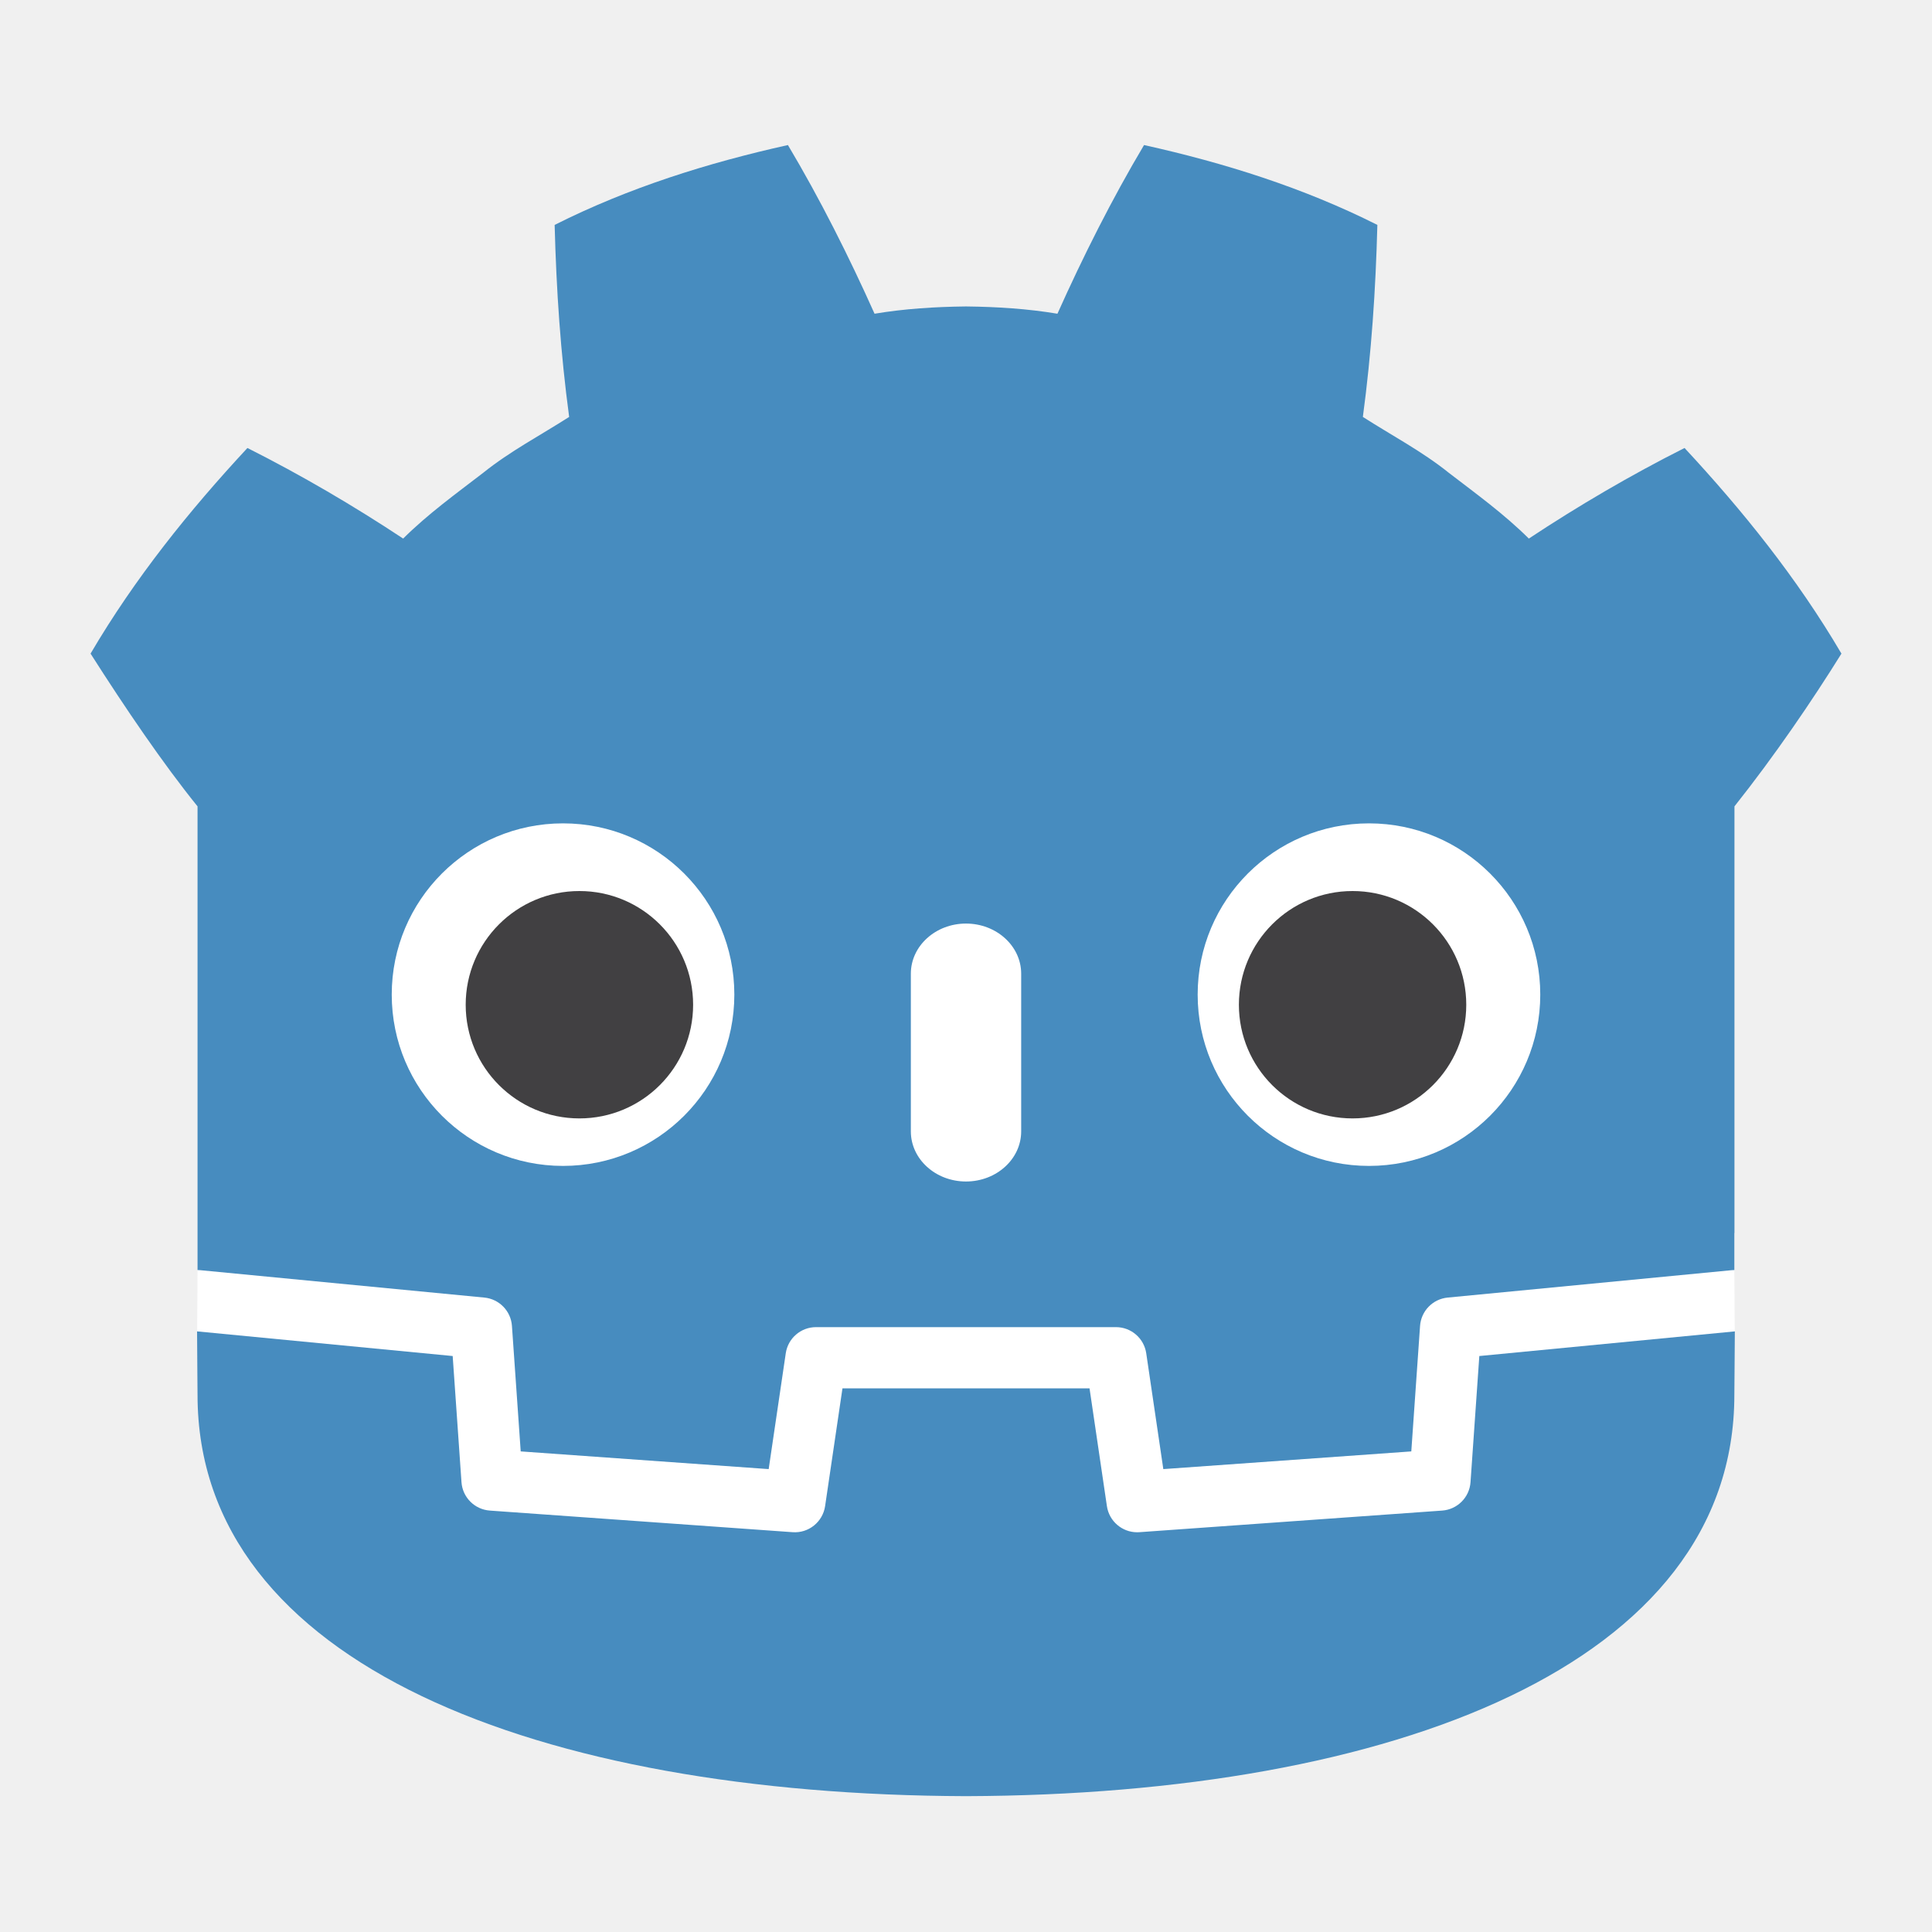
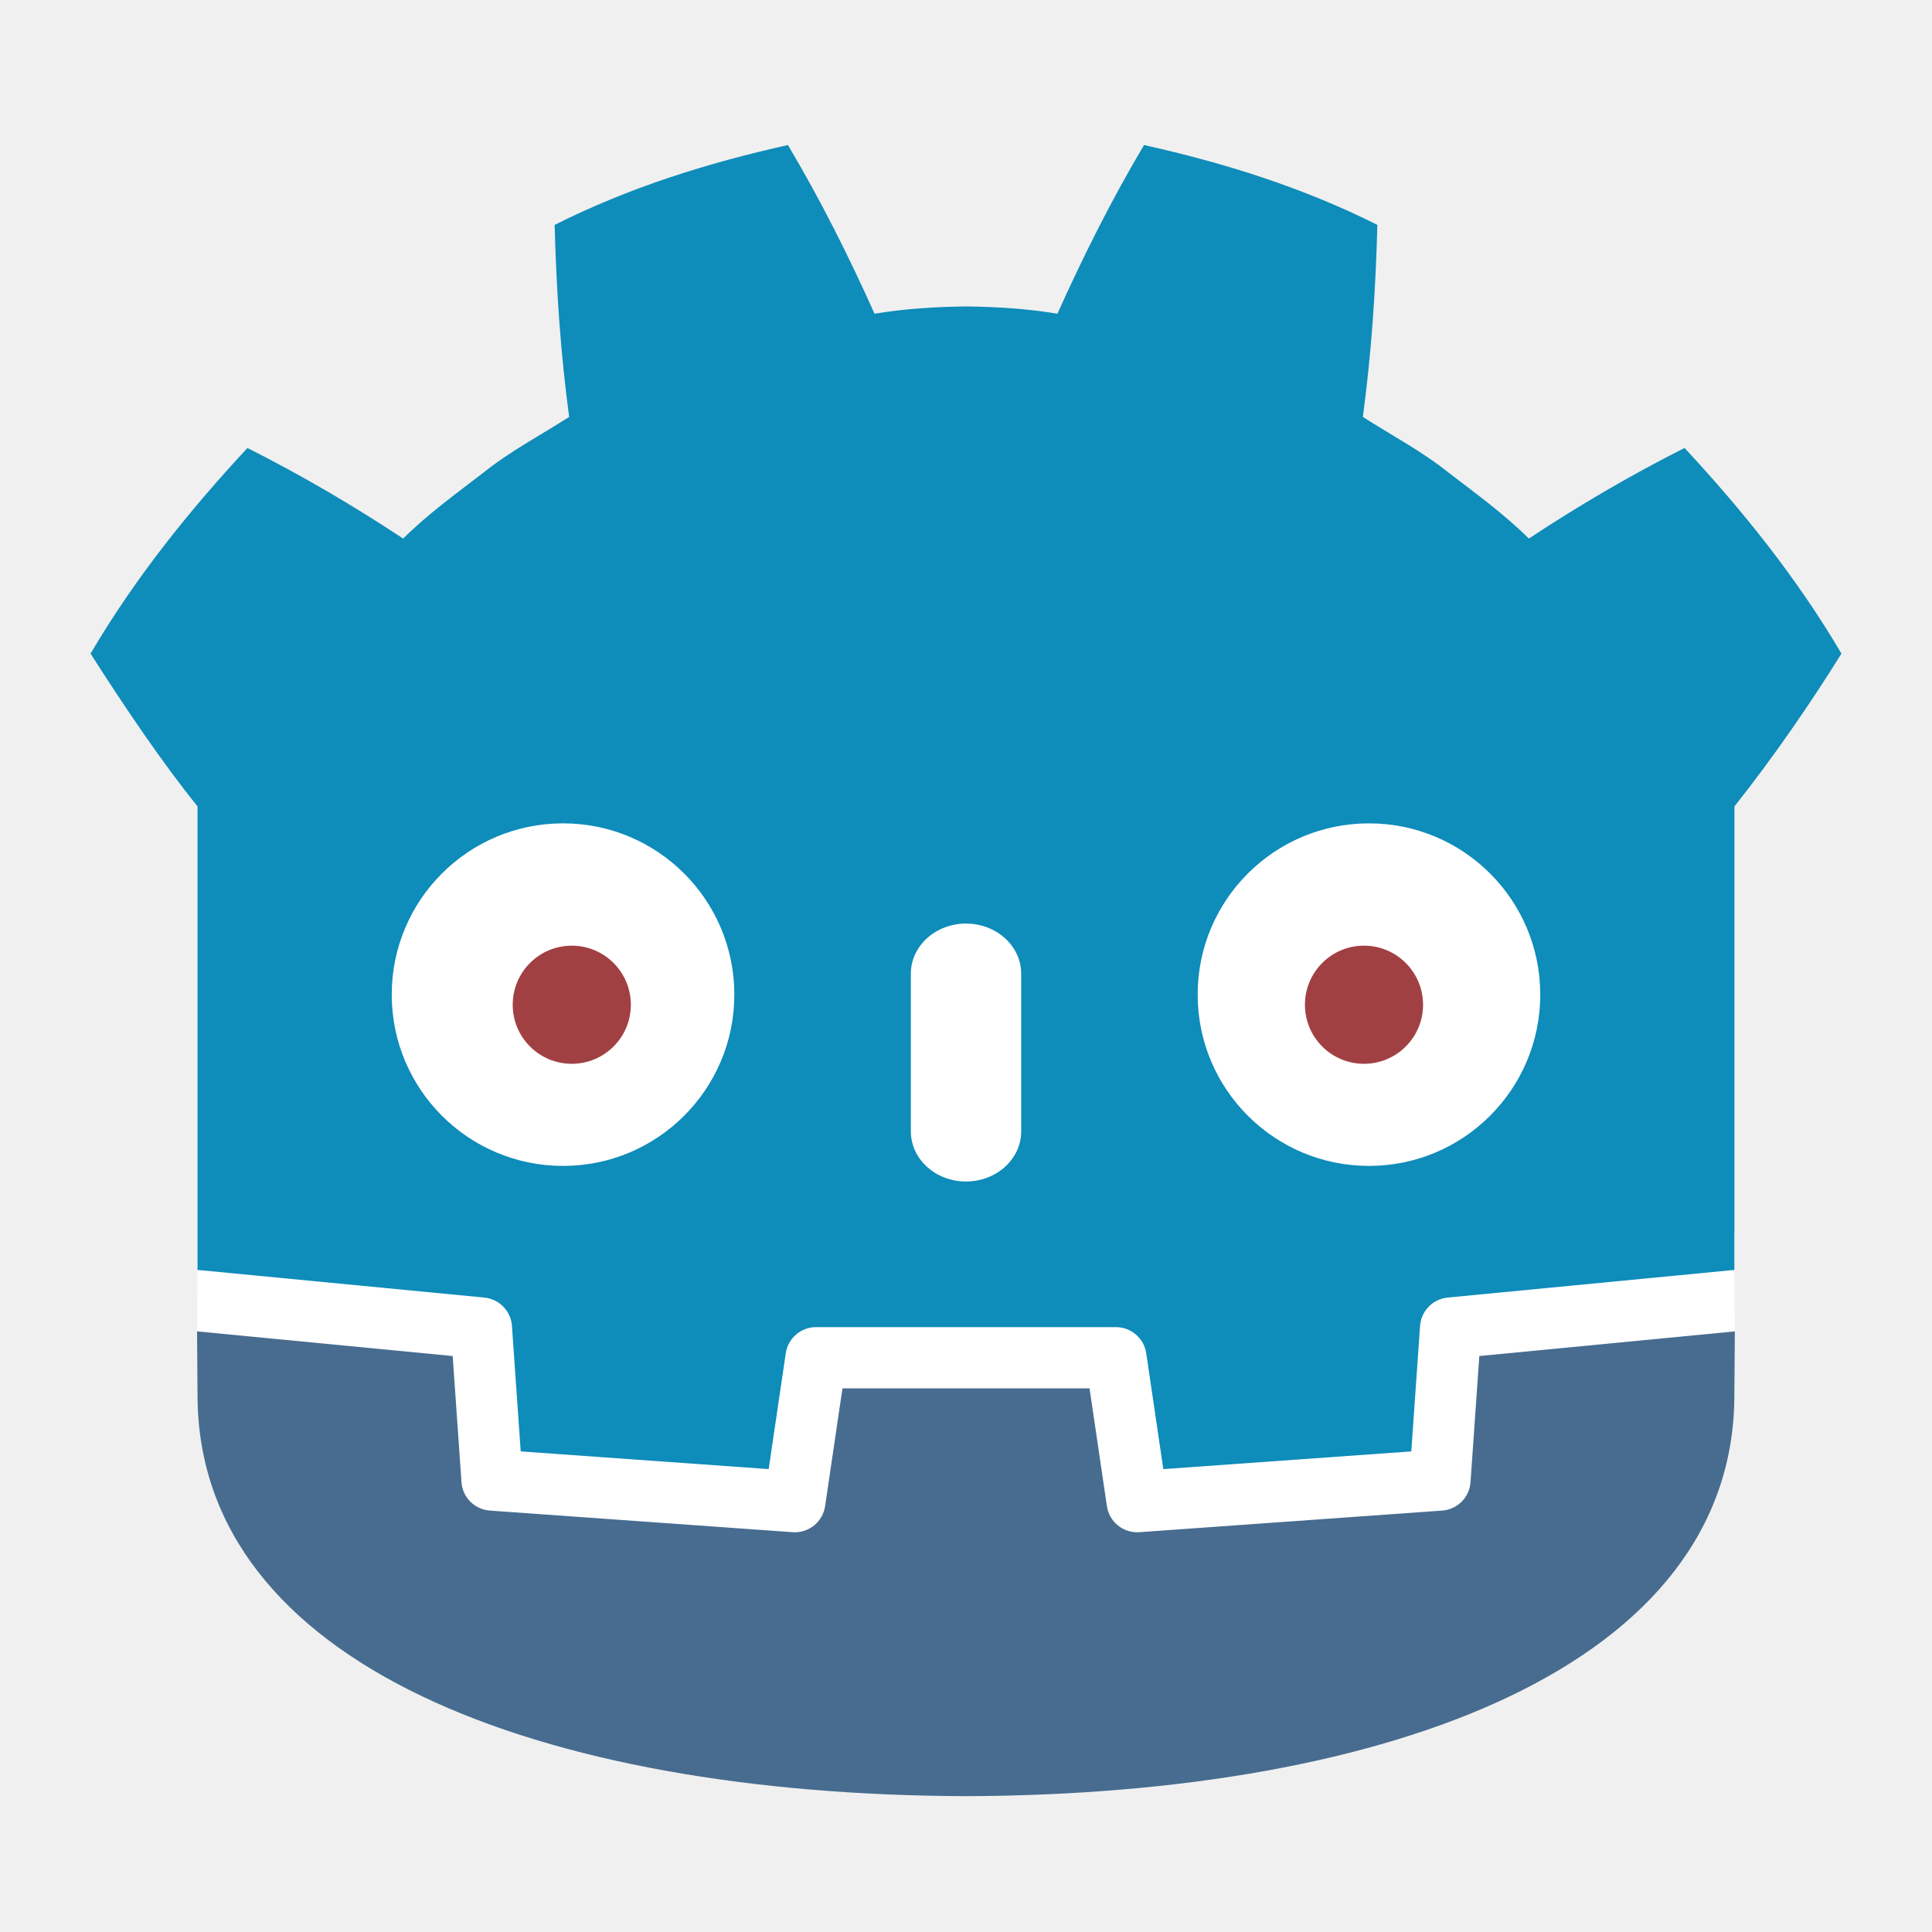
<svg xmlns="http://www.w3.org/2000/svg" height="1024" width="1024">
  <path d="m0 0s-.325 1.994-.515 1.976l-36.182-3.491c-2.879-.278-5.115-2.574-5.317-5.459l-.994-14.247-27.992-1.997-1.904 12.912c-.424 2.872-2.932 5.037-5.835 5.037h-38.188c-2.902 0-5.41-2.165-5.834-5.037l-1.905-12.912-27.992 1.997-.994 14.247c-.202 2.886-2.438 5.182-5.317 5.46l-36.2 3.49c-.187.018-.324-1.978-.511-1.978l-.049-7.83 30.658-4.944 1.004-14.374c.203-2.91 2.551-5.263 5.463-5.472l38.551-2.75c.146-.01.29-.016.434-.016 2.897 0 5.401 2.166 5.825 5.038l1.959 13.286h28.005l1.959-13.286c.423-2.871 2.93-5.037 5.831-5.037.142 0 .284.005.423.015l38.556 2.75c2.911.209 5.26 2.562 5.463 5.472l1.003 14.374 30.645 4.966z" fill="#fff" transform="matrix(4.162611 0 0 -4.162611 919.2406 673.1521)" />
-   <path d="m0 0v-47.514-6.035-5.492c.108-.001.216-.005.323-.015l36.196-3.49c1.896-.183 3.382-1.709 3.514-3.609l1.116-15.978 31.574-2.253 2.175 14.747c.282 1.912 1.922 3.329 3.856 3.329h38.188c1.933 0 3.573-1.417 3.855-3.329l2.175-14.747 31.575 2.253 1.115 15.978c.133 1.9 1.618 3.425 3.514 3.609l36.182 3.49c.107.01.214.014.322.015v4.711l.015.005v54.325c5.097 6.416 9.923 13.494 13.621 19.449-5.651 9.62-12.575 18.217-19.976 26.182-6.864-3.455-13.531-7.369-19.828-11.534-3.151 3.132-6.7 5.694-10.186 8.372-3.425 2.751-7.285 4.768-10.946 7.118 1.09 8.117 1.629 16.108 1.846 24.448-9.446 4.754-19.519 7.906-29.708 10.17-4.068-6.837-7.788-14.241-11.028-21.479-3.842.642-7.702.88-11.567.926v.006c-.027 0-.052-.006-.075-.006-.024 0-.049.006-.073.006v-.006c-3.872-.046-7.729-.284-11.572-.926-3.238 7.238-6.956 14.642-11.03 21.479-10.184-2.264-20.258-5.416-29.703-10.17.216-8.34.755-16.331 1.848-24.448-3.668-2.35-7.523-4.367-10.949-7.118-3.481-2.678-7.036-5.24-10.188-8.372-6.297 4.165-12.962 8.079-19.828 11.534-7.401-7.965-14.321-16.562-19.974-26.182 4.443-6.974 9.208-13.983 13.621-19.449z" fill="#478cbf" transform="matrix(4.162611 0 0 -4.162611 104.6989 427.3873)" />
-   <path d="m0 0-1.121-16.063c-.135-1.936-1.675-3.477-3.611-3.616l-38.555-2.751c-.094-.007-.188-.01-.281-.01-1.916 0-3.569 1.406-3.852 3.33l-2.211 14.994h-31.459l-2.211-14.994c-.297-2.018-2.101-3.469-4.133-3.32l-38.555 2.751c-1.936.139-3.476 1.68-3.611 3.616l-1.121 16.063-32.547 3.138c.015-3.498.06-7.33.06-8.093 0-34.374 43.605-50.896 97.781-51.086h.066.067c54.176.19 97.766 16.712 97.766 51.086 0 .777.047 4.593.063 8.093z" fill="#478cbf" transform="matrix(4.162611 0 0 -4.162611 784.0714 718.7231)" />
+   <path d="m0 0v-47.514-6.035-5.492c.108-.001.216-.005.323-.015l36.196-3.49c1.896-.183 3.382-1.709 3.514-3.609l1.116-15.978 31.574-2.253 2.175 14.747c.282 1.912 1.922 3.329 3.856 3.329h38.188c1.933 0 3.573-1.417 3.855-3.329l2.175-14.747 31.575 2.253 1.115 15.978c.133 1.9 1.618 3.425 3.514 3.609l36.182 3.49c.107.01.214.014.322.015v4.711l.015.005v54.325c5.097 6.416 9.923 13.494 13.621 19.449-5.651 9.62-12.575 18.217-19.976 26.182-6.864-3.455-13.531-7.369-19.828-11.534-3.151 3.132-6.7 5.694-10.186 8.372-3.425 2.751-7.285 4.768-10.946 7.118 1.09 8.117 1.629 16.108 1.846 24.448-9.446 4.754-19.519 7.906-29.708 10.17-4.068-6.837-7.788-14.241-11.028-21.479-3.842.642-7.702.88-11.567.926v.006c-.027 0-.052-.006-.075-.006-.024 0-.049.006-.073.006v-.006c-3.872-.046-7.729-.284-11.572-.926-3.238 7.238-6.956 14.642-11.03 21.479-10.184-2.264-20.258-5.416-29.703-10.17.216-8.34.755-16.331 1.848-24.448-3.668-2.35-7.523-4.367-10.949-7.118-3.481-2.678-7.036-5.24-10.188-8.372-6.297 4.165-12.962 8.079-19.828 11.534-7.401-7.965-14.321-16.562-19.974-26.182 4.443-6.974 9.208-13.983 13.621-19.449z" fill="#0e8cba" transform="matrix(4.162611 0 0 -4.162611 104.6989 427.3873)" />
+   <path d="m0 0-1.121-16.063c-.135-1.936-1.675-3.477-3.611-3.616l-38.555-2.751c-.094-.007-.188-.01-.281-.01-1.916 0-3.569 1.406-3.852 3.33l-2.211 14.994h-31.459l-2.211-14.994c-.297-2.018-2.101-3.469-4.133-3.32l-38.555 2.751c-1.936.139-3.476 1.68-3.611 3.616l-1.121 16.063-32.547 3.138c.015-3.498.06-7.33.06-8.093 0-34.374 43.605-50.896 97.781-51.086h.066.067c54.176.19 97.766 16.712 97.766 51.086 0 .777.047 4.593.063 8.093z" fill="#476c8f" transform="matrix(4.162611 0 0 -4.162611 784.0714 718.7231)" />
  <path d="m0 0c0-12.052-9.765-21.815-21.813-21.815-12.042 0-21.81 9.763-21.81 21.815 0 12.044 9.768 21.802 21.81 21.802 12.048 0 21.813-9.758 21.813-21.802" fill="#fff" transform="matrix(4.162611 0 0 -4.162611 389.2148 527.1513)" />
-   <path d="m0 0c0-7.994-6.479-14.473-14.479-14.473-7.996 0-14.479 6.479-14.479 14.473s6.483 14.479 14.479 14.479c8 0 14.479-6.485 14.479-14.479" fill="#414042" transform="matrix(4.162611 0 0 -4.162611 367.3669 532.5371)" />
+   <path d="m0 0c0-7.994-6.479-14.473-14.479-14.473-7.996 0-14.479 6.479-14.479 14.473s6.483 14.479 14.479 14.479c8 0 14.479-6.485 14.479-14.479" fill="#A14042" transform="matrix(2.162611 0 0 -2.162611 334.3669 532.5371)" />
  <path d="m0 0c-3.878 0-7.021 2.858-7.021 6.381v20.081c0 3.52 3.143 6.381 7.021 6.381s7.028-2.861 7.028-6.381v-20.081c0-3.523-3.15-6.381-7.028-6.381" fill="#fff" transform="matrix(4.162611 0 0 -4.162611 511.9934 626.2198)" />
  <path d="m0 0c0-12.052 9.765-21.815 21.815-21.815 12.041 0 21.808 9.763 21.808 21.815 0 12.044-9.767 21.802-21.808 21.802-12.05 0-21.815-9.758-21.815-21.802" fill="#fff" transform="matrix(4.162611 0 0 -4.162611 634.7871 527.1513)" />
-   <path d="m0 0c0-7.994 6.477-14.473 14.471-14.473 8.002 0 14.479 6.479 14.479 14.473s-6.477 14.479-14.479 14.479c-7.994 0-14.471-6.485-14.471-14.479" fill="#414042" transform="matrix(4.162611 0 0 -4.162611 656.6406 532.5371)" />
+   <path d="m0 0c0-7.994 6.477-14.473 14.471-14.473 8.002 0 14.479 6.479 14.479 14.473s-6.477 14.479-14.479 14.479c-7.994 0-14.471-6.485-14.471-14.479" fill="#A14042" transform="matrix(2.162611 00 0 -2.162611 691.6406 532.5371)" />
</svg>
